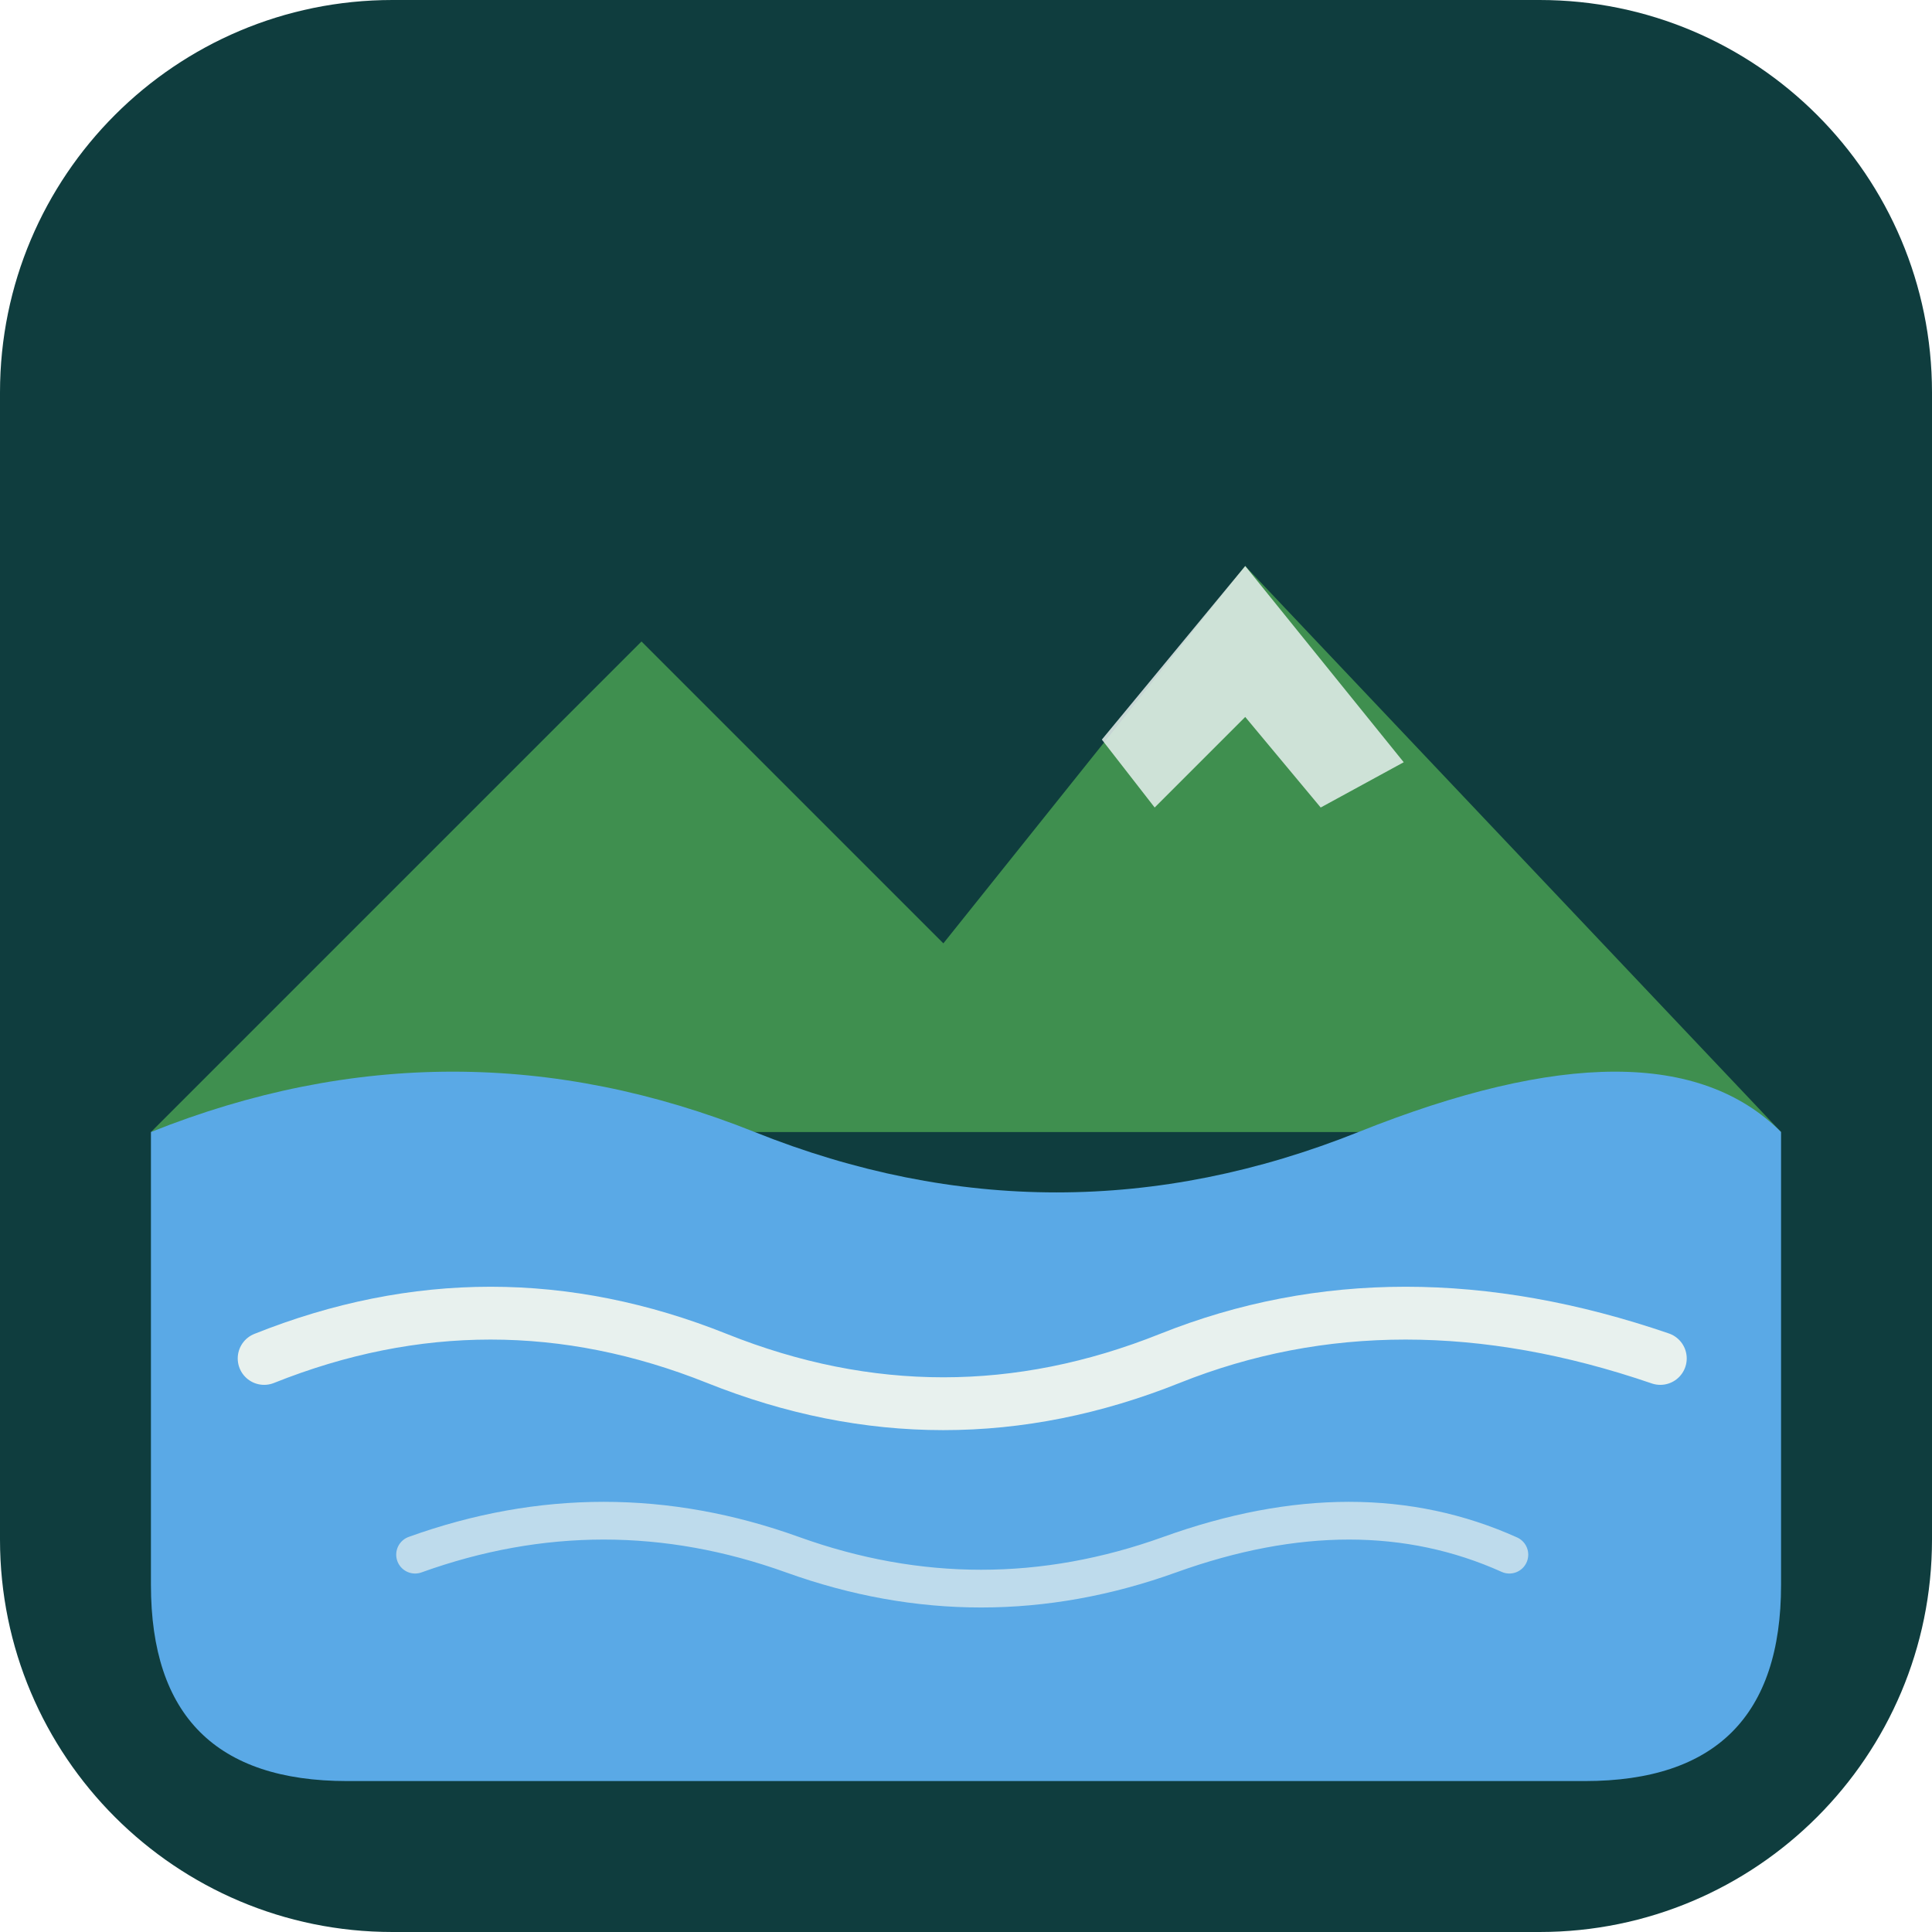
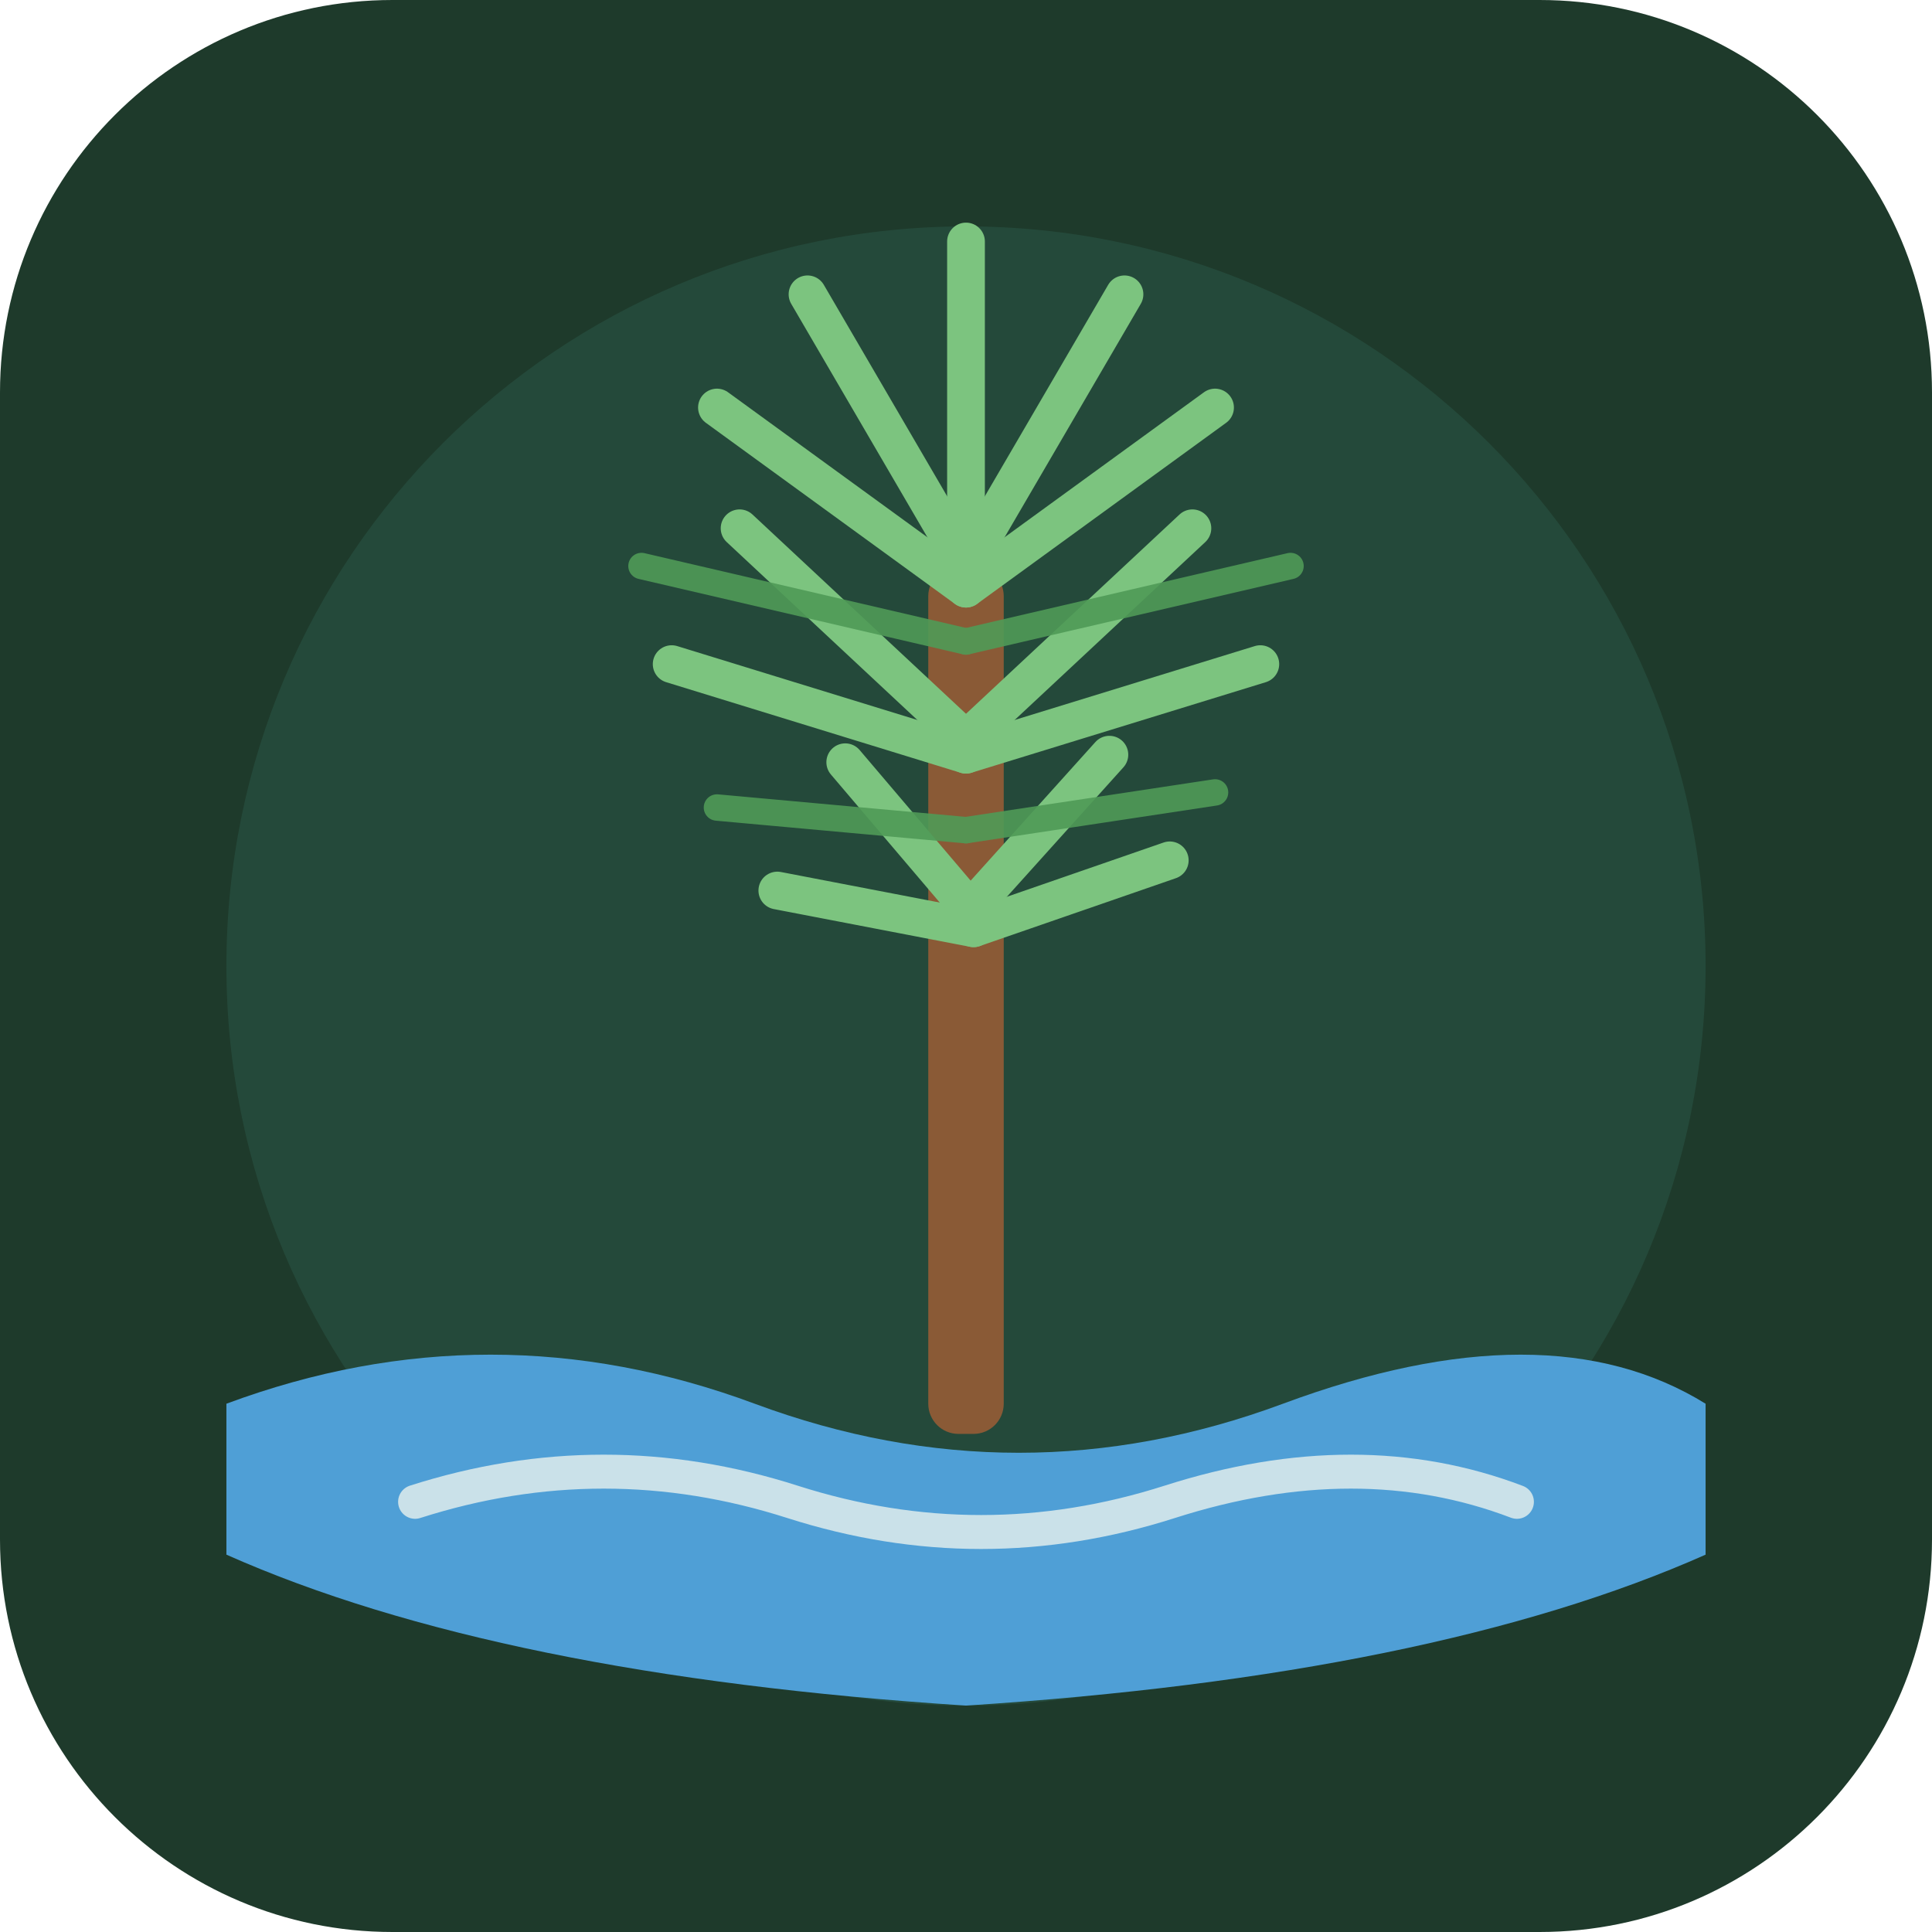
<svg xmlns="http://www.w3.org/2000/svg" viewBox="0 0 512 512">
-   <rect width="512" height="512" rx="104" fill="#0f3d3e" />
-   <path d="M40 300 L170 170 L250 250 L330 150 L472 300 Z" fill="#3f8f4f" />
-   <path d="M330 150 L372 202 L350 214 L330 190 L306 214 L292 196 Z" fill="#e8f1ee" opacity=".85" />
-   <path d="M40 300 Q120 268 200 300 T360 300 T472 300 V420 Q472 472 420 472 H92 Q40 472 40 420 Z" fill="#5aa9e6" />
-   <path d="M70 360 Q130 336 190 360 T310 360 T440 360" fill="none" stroke="#e8f1ee" stroke-width="14" stroke-linecap="round" />
-   <path d="M110 412 Q160 394 210 412 T310 412 T400 412" fill="none" stroke="#e8f1ee" stroke-width="10" stroke-linecap="round" opacity=".7" />
+   <rect width="512" height="512" rx="104" fill="#1e3a2b" />
+   <circle cx="256" cy="256" r="196" fill="#24493a" />
+   <path d="M60 372 Q130 346 200 372 T340 372 T452 372 V412 Q380 444 256 452 Q132 444 60 412 Z" fill="#4f9fd6" />
+   <path d="M110 398 Q160 382 210 398 T310 398 T402 398" fill="none" stroke="#e8f1ee" stroke-width="9" stroke-linecap="round" opacity=".8" />
+   <rect x="246" y="150" width="20" height="230" rx="8" fill="#8a5a36" />
+   <g stroke="#7cc47f" stroke-width="10" stroke-linecap="round" fill="none">
+     <path d="M256 156 L190 108" />
+     <path d="M256 156 L322 108" />
+     <path d="M256 150 L214 78" />
+     <path d="M256 150 L298 78" />
+     <path d="M256 146 L256 64" />
+     <path d="M256 200 L178 176" />
+     <path d="M256 200 L334 176" />
+     <path d="M256 196 L196 140" />
+     <path d="M256 196 L316 140" />
+     <path d="M258 246 L206 236" />
+     <path d="M258 246 L310 228" />
+     <path d="M258 242 L224 202" />
+     <path d="M258 240 L294 200" />
+   </g>
+   <g stroke="#4f9a57" stroke-width="7" stroke-linecap="round" fill="none" opacity=".9">
+     <path d="M256 170 L170 150" />
+     <path d="M256 170 L342 150" />
+     <path d="M256 220 L190 214" />
+     <path d="M256 220 L322 210" />
+   </g>
</svg>
